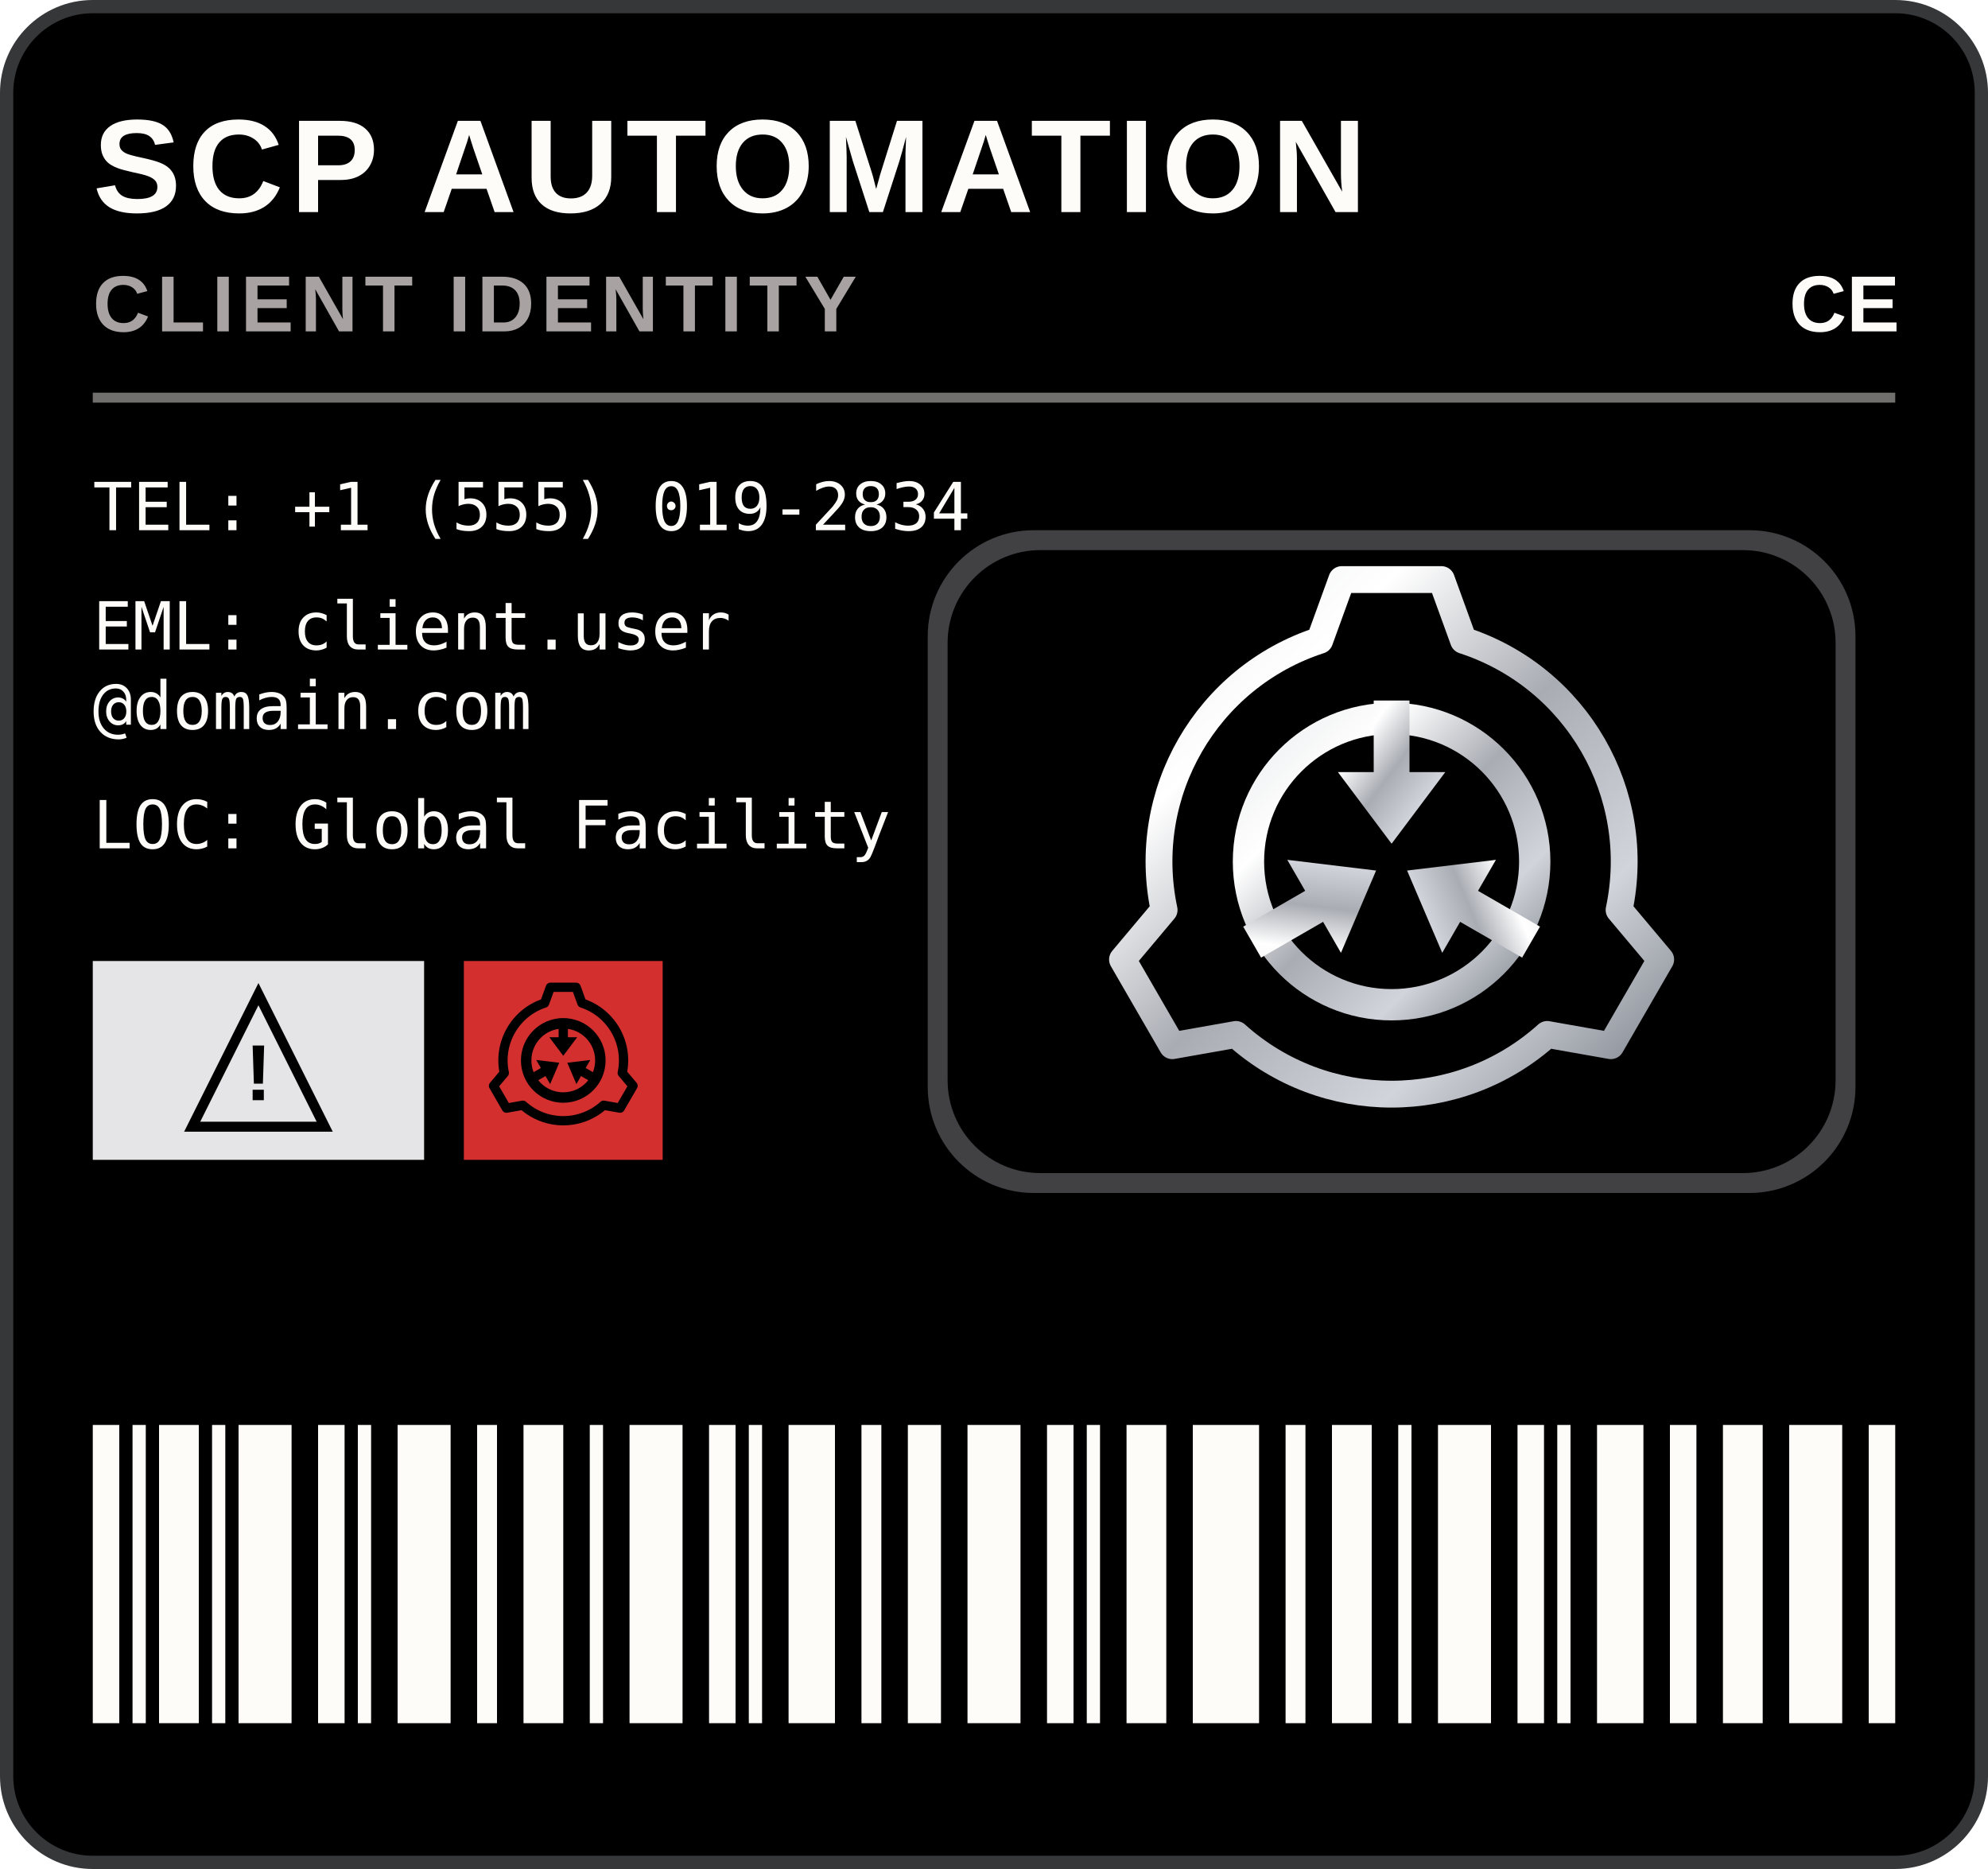
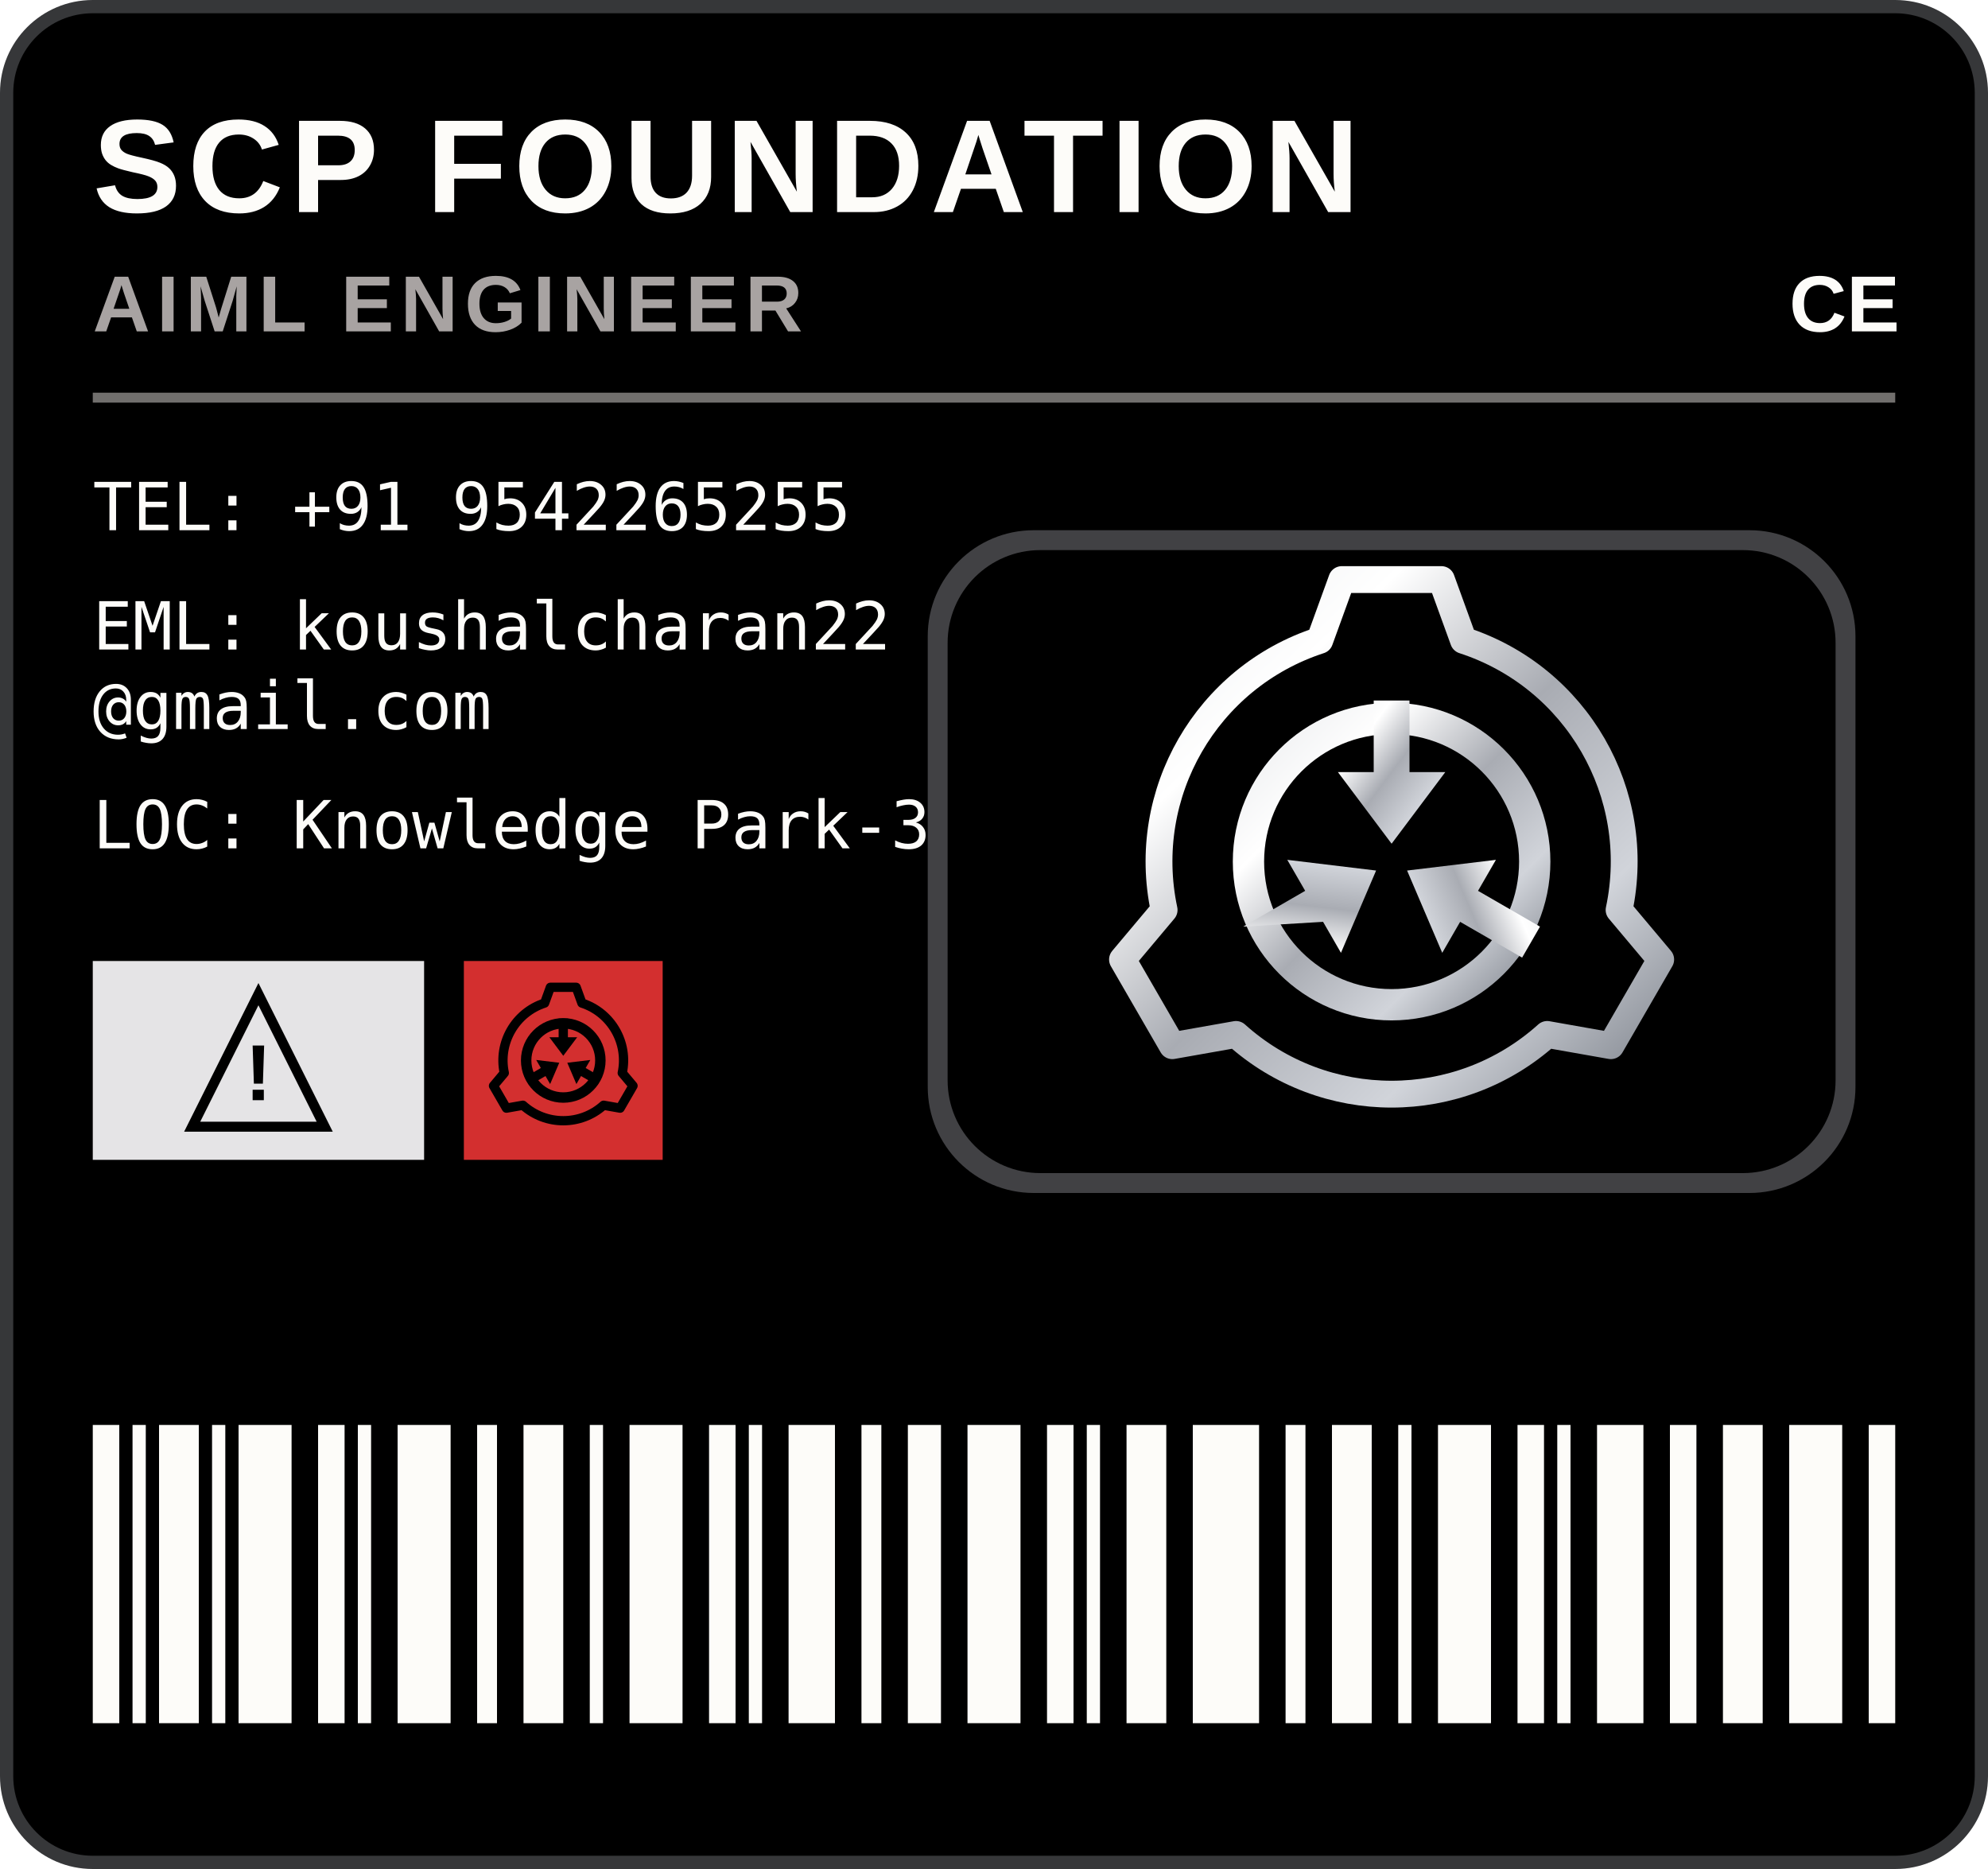
<svg xmlns="http://www.w3.org/2000/svg" width="300" height="282" viewBox="0 0 300 282" fill="none">
  <defs>
    <linearGradient id="silverGradient" x1="0%" y1="0%" x2="100%" y2="100%">
      <stop offset="0%" stop-color="#EBECEE" />
      <stop offset="25%" stop-color="#FFFFFF" />
      <stop offset="50%" stop-color="#A9ACB3" />
      <stop offset="75%" stop-color="#D1D4DA" />
      <stop offset="100%" stop-color="#7B8089" />
    </linearGradient>
  </defs>
  <rect width="300" height="282" rx="14" fill="#363739" />
  <rect x="2" y="2" width="296" height="278" rx="12" fill="black" />
-   <text x="14" y="32" font-family="Arial, sans-serif" font-size="20" font-weight="900" fill="#FDFCF9" letter-spacing="1">SCP AUTOMATION</text>
-   <text x="14" y="50" font-family="Arial, sans-serif" font-size="12" font-weight="bold" fill="#A8A3A2" letter-spacing="1">CLIENT IDENTITY</text>
+   <text x="14" y="32" font-family="Arial, sans-serif" font-size="20" font-weight="900" fill="#FDFCF9" letter-spacing="1">SCP FOUNDATION</text>
+   <text x="14" y="50" font-family="Arial, sans-serif" font-size="12" font-weight="bold" fill="#A8A3A2" letter-spacing="1">AIML ENGINEER</text>
  <text x="270" y="50" font-family="Arial, sans-serif" font-size="12" font-weight="bold" fill="#FDFCF9">CE</text>
  <line x1="14" y1="60" x2="286" y2="60" stroke="#716F6D" stroke-width="1.5" />
  <g font-family="monospace" font-size="10" fill="#FDFCF9">
-     <text x="14" y="80">TEL: +1 (555) 019-2834</text>
-     <text x="14" y="98">EML: client.user</text>
-     <text x="14" y="110">     @domain.com</text>
-     <text x="14" y="128">LOC: Global Facility</text>
+     <text x="14" y="80">TEL: +91 9542265255</text>
+     <text x="14" y="98">EML: koushalcharan22</text>
+     <text x="14" y="110">     @gmail.com</text>
+     <text x="14" y="128">LOC: Knowledge Park-3</text>
  </g>
  <rect x="14" y="145" width="50" height="30" fill="#E5E4E6" />
  <polygon points="39,150 49,170 29,170" fill="none" stroke="black" stroke-width="1.5" />
  <text x="39" y="166" font-family="Arial, sans-serif" font-size="12" font-weight="bold" fill="black" text-anchor="middle">!</text>
  <rect x="70" y="145" width="30" height="30" fill="#D32F2F" />
  <g transform="translate(85, 160) scale(0.35)" stroke="black" stroke-width="4" fill="none" stroke-linejoin="round">
    <path d="M -8.034 -24.726 L -5.568 -31.52 L 5.568 -31.52 L 8.034 -24.726 A 26 26 0 0 1 25.428 5.408 L 30.08 10.944 L 24.512 20.576 L 17.394 19.318 A 26 26 0 0 1 -17.394 19.318 L -24.512 20.576 L -30.08 10.944 L -25.428 5.408 A 26 26 0 0 1 -8.034 -24.726 Z" />
    <circle cx="0" cy="0" r="16" stroke-width="4.5" />
    <g fill="black" stroke="none">
      <polygon points="0,-2 6,-10 2,-10 2,-18 -2,-18 -2,-10 -6,-10" />
      <polygon points="0,-2 6,-10 2,-10 2,-18 -2,-18 -2,-10 -6,-10" transform="rotate(120)" />
      <polygon points="0,-2 6,-10 2,-10 2,-18 -2,-18 -2,-10 -6,-10" transform="rotate(240)" />
    </g>
  </g>
  <rect x="140" y="80" width="140" height="100" rx="16" fill="#414144" />
  <rect x="143" y="83" width="134" height="94" rx="14" fill="black" />
  <g transform="translate(210, 130) scale(1.35)" stroke="url(#silverGradient)" stroke-width="3" fill="none" stroke-linejoin="round">
    <path d="M -8.034 -24.726 L -5.568 -31.52 L 5.568 -31.52 L 8.034 -24.726 A 26 26 0 0 1 25.428 5.408 L 30.08 10.944 L 24.512 20.576 L 17.394 19.318 A 26 26 0 0 1 -17.394 19.318 L -24.512 20.576 L -30.08 10.944 L -25.428 5.408 A 26 26 0 0 1 -8.034 -24.726 Z" />
    <circle cx="0" cy="0" r="16" stroke-width="3.5" />
    <g fill="url(#silverGradient)" stroke="none">
      <polygon points="0,-2 6,-10 2,-10 2,-18 -2,-18 -2,-10 -6,-10" />
      <polygon points="0,-2 6,-10 2,-10 2,-18 -2,-18 -2,-10 -6,-10" transform="rotate(120)" />
-       <polygon points="0,-2 6,-10 2,-10 2,-18 -2,-18 -2,-10 -6,-10" transform="rotate(240)" />
+       <polygon points="0,-2 6,-10 2,-10 2,-18 -2,-10 -6,-10" transform="rotate(240)" />
    </g>
  </g>
  <g transform="translate(14, 215)" fill="#FDFCF9">
    <rect x="0" y="0" width="4" height="45" />
    <rect x="6" y="0" width="2" height="45" />
    <rect x="10" y="0" width="6" height="45" />
    <rect x="18" y="0" width="2" height="45" />
    <rect x="22" y="0" width="8" height="45" />
    <rect x="34" y="0" width="4" height="45" />
    <rect x="40" y="0" width="2" height="45" />
    <rect x="46" y="0" width="8" height="45" />
    <rect x="58" y="0" width="3" height="45" />
    <rect x="65" y="0" width="6" height="45" />
    <rect x="75" y="0" width="2" height="45" />
    <rect x="81" y="0" width="8" height="45" />
    <rect x="93" y="0" width="4" height="45" />
    <rect x="99" y="0" width="2" height="45" />
    <rect x="105" y="0" width="7" height="45" />
    <rect x="116" y="0" width="3" height="45" />
    <rect x="123" y="0" width="5" height="45" />
    <rect x="132" y="0" width="8" height="45" />
    <rect x="144" y="0" width="4" height="45" />
    <rect x="150" y="0" width="2" height="45" />
    <rect x="156" y="0" width="6" height="45" />
    <rect x="166" y="0" width="10" height="45" />
    <rect x="180" y="0" width="3" height="45" />
    <rect x="187" y="0" width="6" height="45" />
    <rect x="197" y="0" width="2" height="45" />
    <rect x="203" y="0" width="8" height="45" />
    <rect x="215" y="0" width="4" height="45" />
    <rect x="221" y="0" width="2" height="45" />
    <rect x="227" y="0" width="7" height="45" />
    <rect x="238" y="0" width="4" height="45" />
    <rect x="246" y="0" width="6" height="45" />
    <rect x="256" y="0" width="8" height="45" />
    <rect x="268" y="0" width="4" height="45" />
  </g>
</svg>
